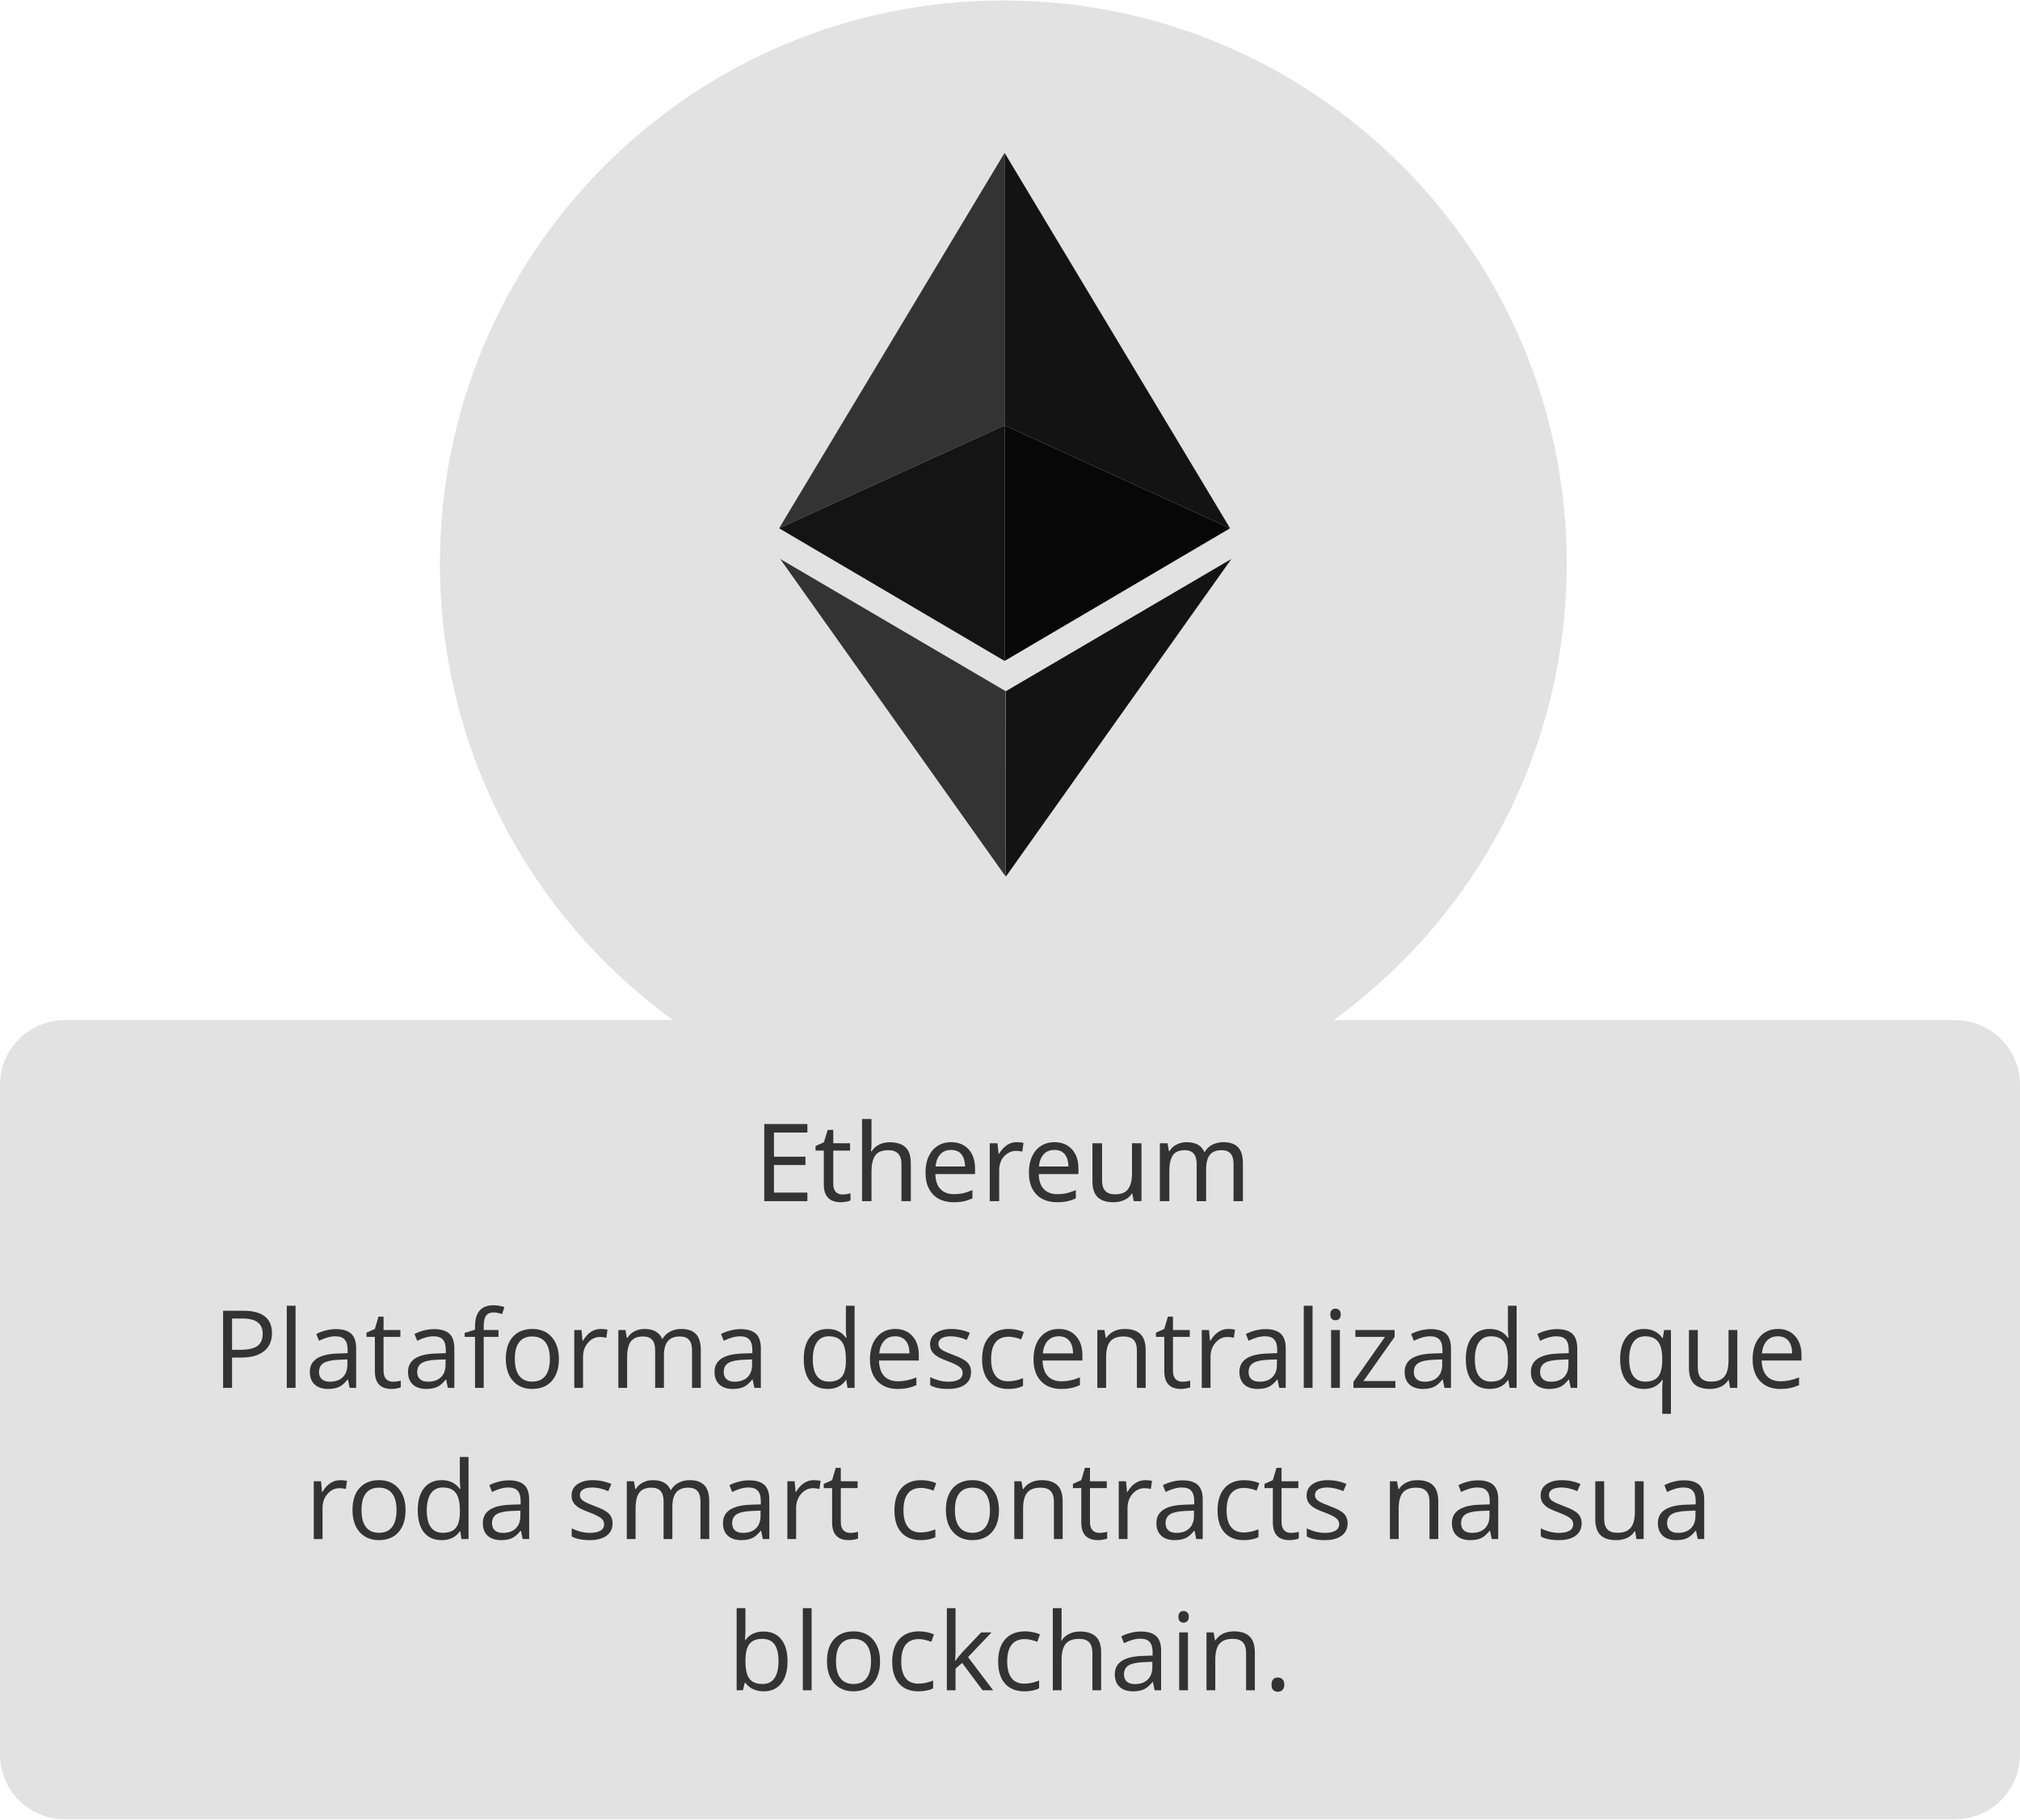
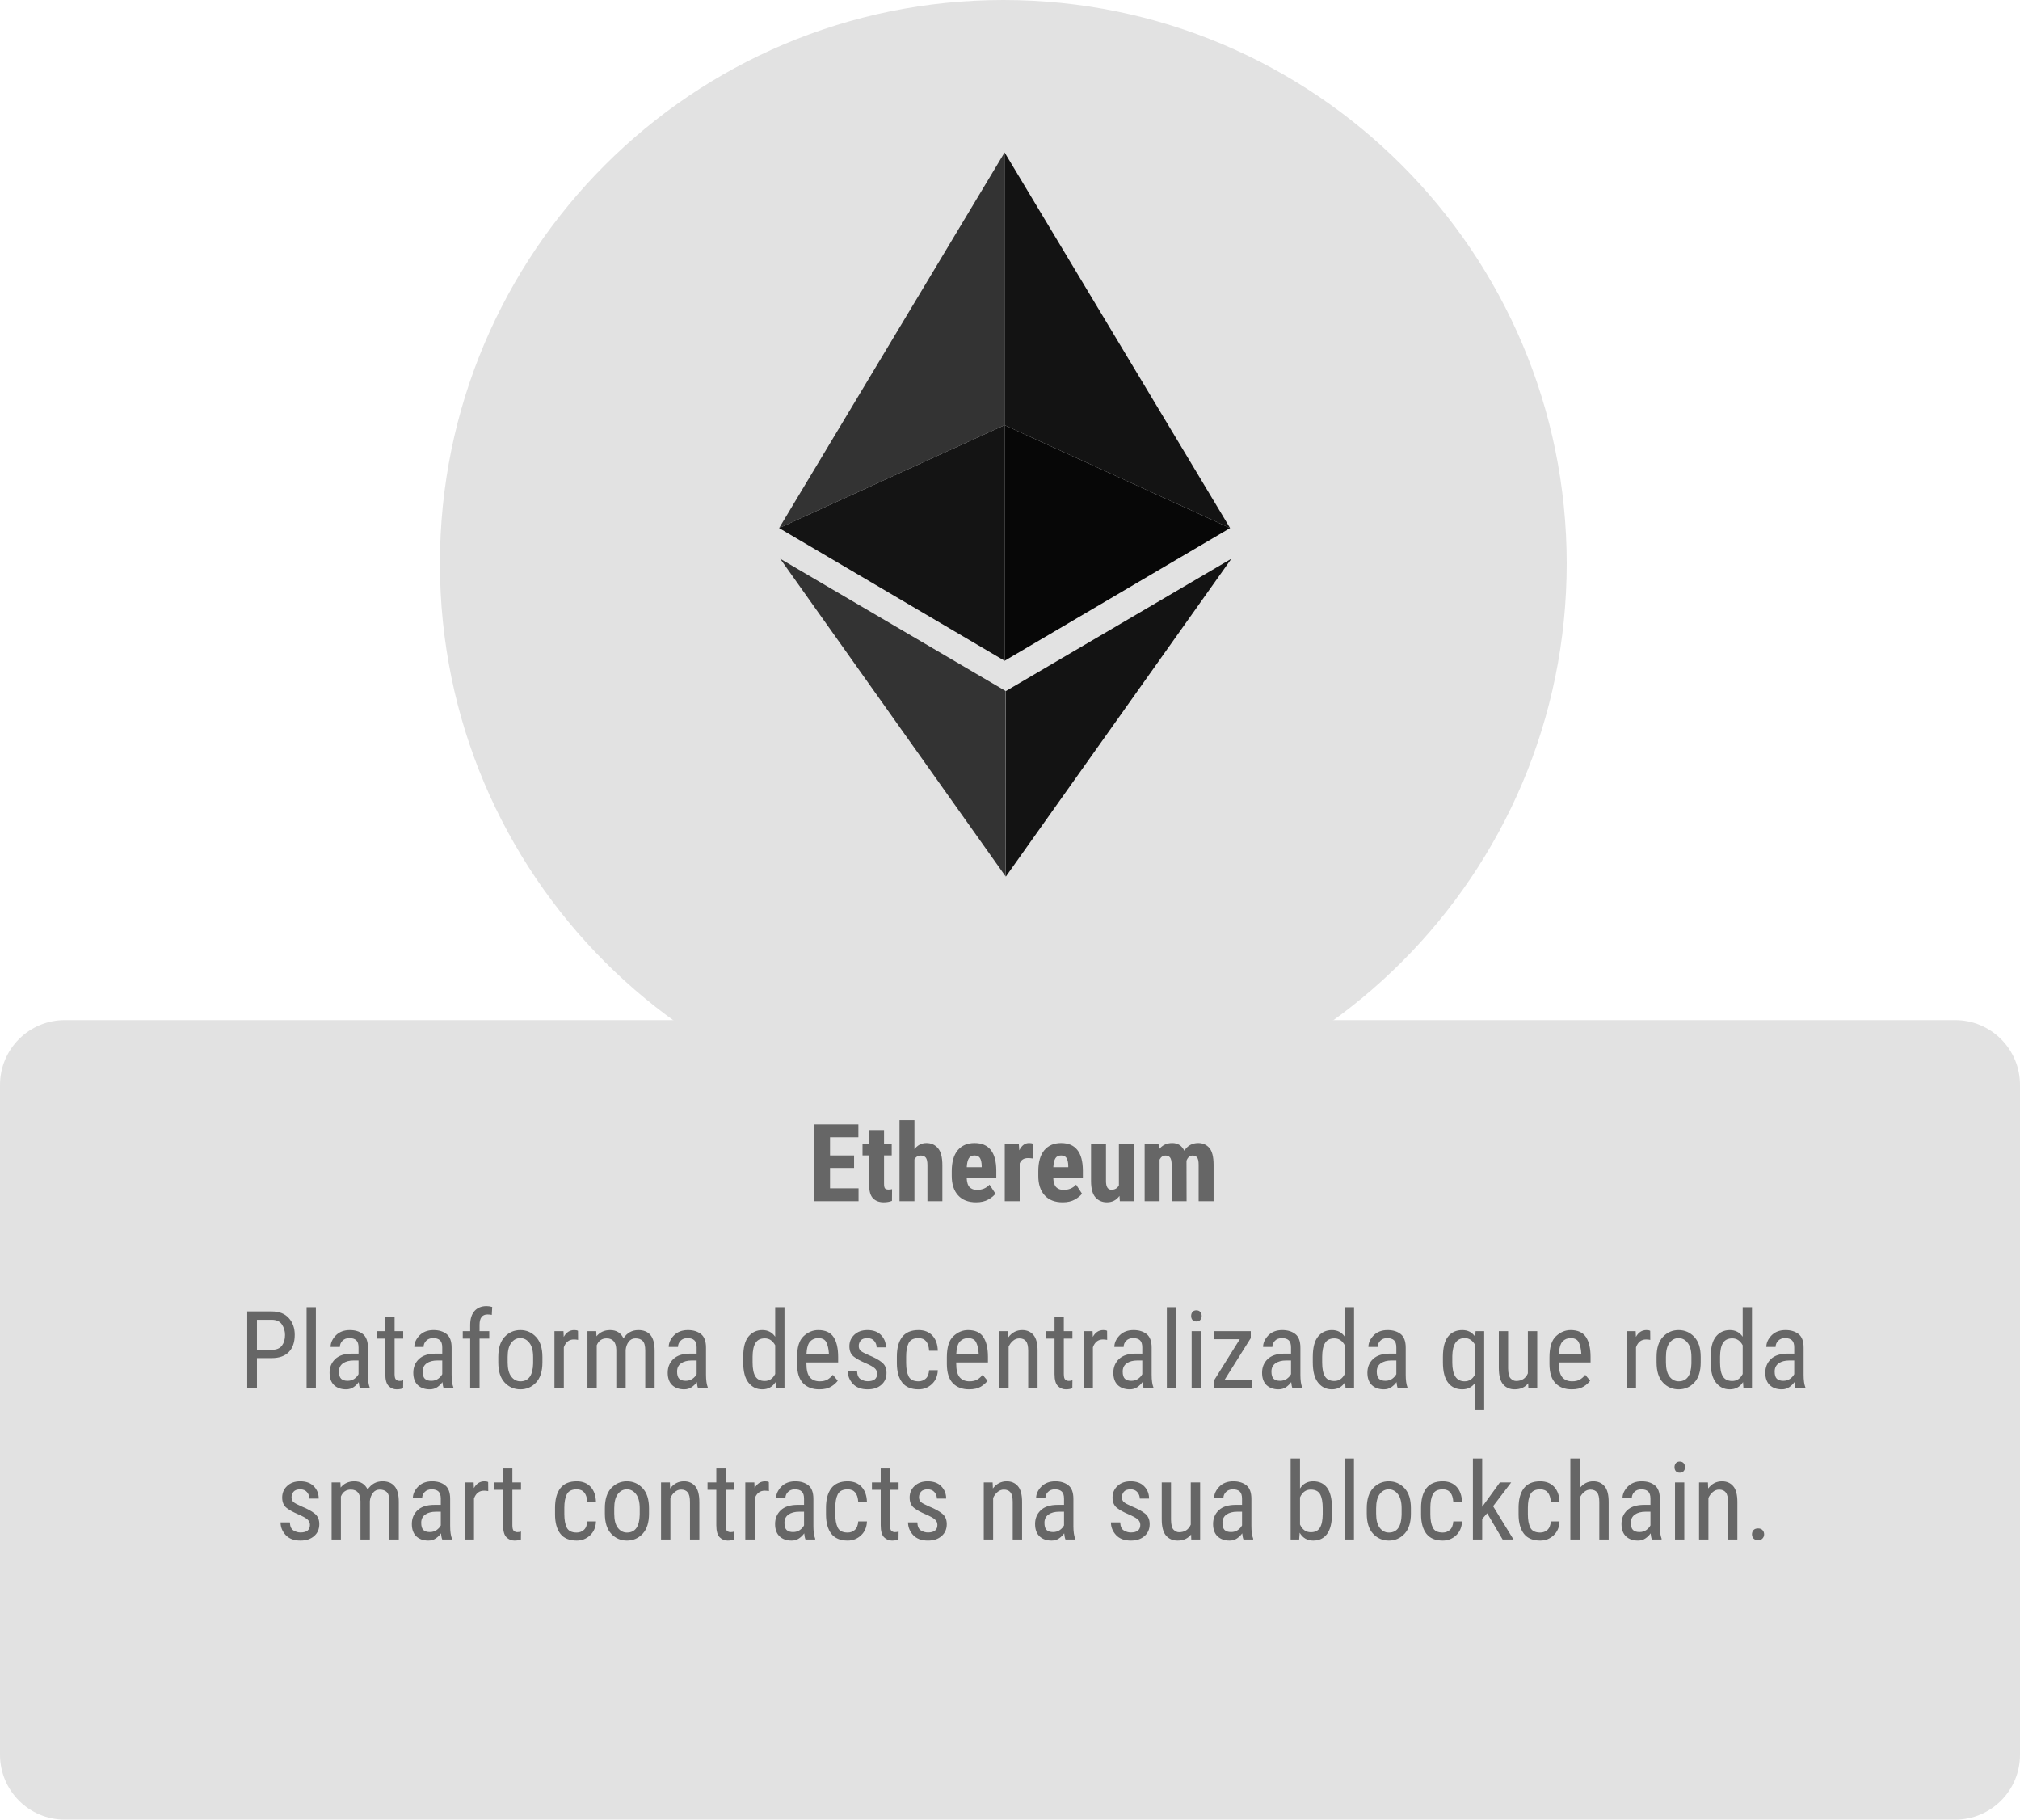
- <svg xmlns="http://www.w3.org/2000/svg" version="1.1" id="Layer_1" x="0px" y="0px" width="374px" height="336.917px" viewBox="0 0 374 336.917" enable-background="new 0 0 374 336.917" xml:space="preserve">
-   <circle fill="#E2E2E2" cx="185.762" cy="104.395" r="104.312" />
+ <svg xmlns="http://www.w3.org/2000/svg" version="1.1" id="Layer_1" x="0px" y="0px" width="374px" height="336.833px" viewBox="0 0 374 336.833" enable-background="new 0 0 374 336.833" xml:space="preserve">
+   <circle fill="#E2E2E2" cx="185.762" cy="104.312" r="104.312" />
+   <path fill="#E2E2E2" d="M374,324.833c0,6.627-5.373,12-12,12H12c-6.627,0-12-5.373-12-12v-124c0-6.627,5.373-12,12-12h350  c6.627,0,12,5.373,12,12V324.833z" />
  <g>
-     <path fill="#E2E2E2" d="M374,324.917c0,6.627-5.373,12-12,12H12c-6.627,0-12-5.373-12-12v-124c0-6.627,5.373-12,12-12h350   c6.627,0,12,5.373,12,12V324.917z" />
-     <g>
-       <text transform="matrix(1 0 0 1 139.564 222.4419)" fill="#333333" font-family="'OpenSans-Semibold'" font-size="20">Ethereum</text>
-     </g>
-     <g>
-       <rect x="28.666" y="241.819" fill="none" width="317" height="73" />
-       <text transform="matrix(1 0 0 1 39.3394 257.0181)">
-         <tspan x="0" y="0" fill="#333333" font-family="'OpenSans'" font-size="20">Plataforma descentralizada que </tspan>
-         <tspan x="17.036" y="28" fill="#333333" font-family="'OpenSans'" font-size="20">roda smart contracts na sua </tspan>
-         <tspan x="95.332" y="56" fill="#333333" font-family="'OpenSans'" font-size="20">blockchain.</tspan>
-       </text>
-     </g>
+     <text transform="matrix(1 0 0 1 149.647 222.3584)" fill="#666666" font-family="'Roboto Condensed'" font-weight="700" font-size="20">Ethereum</text>
  </g>
  <g>
-     <polygon fill="#333333" points="186,28.309 144.252,97.832 186,78.78  " />
-     <polygon fill="#131313" points="186,28.309 227.748,97.832 186,78.78  " />
-     <polygon fill="#070707" points="186,78.78 227.748,97.832 186,122.399  " />
-     <polygon fill="#141414" points="186,78.78 144.252,97.832 186,122.399  " />
-     <polygon fill="#333333" points="144.451,103.515 186.207,162.342 186.199,127.999  " />
-     <polygon fill="#131313" points="227.988,103.515 186.232,162.342 186.24,127.999  " />
+     <rect x="28.666" y="241.735" fill="none" width="317" height="73" />
+     <text transform="matrix(1 0 0 1 44.2417 256.9746)">
+       <tspan x="0" y="0" fill="#666666" font-family="'Roboto Condensed'" font-size="20">Plataforma descentralizada que roda </tspan>
+       <tspan x="6.724" y="28" fill="#666666" font-family="'Roboto Condensed'" font-size="20">smart contracts na sua blockchain.</tspan>
+     </text>
+   </g>
+   <g>
+     <polygon fill="#333333" points="186,28.225 144.252,97.749 186,78.696  " />
+     <polygon fill="#131313" points="186,28.225 227.748,97.749 186,78.696  " />
+     <polygon fill="#070707" points="186,78.696 227.748,97.749 186,122.316  " />
+     <polygon fill="#141414" points="186,78.696 144.252,97.749 186,122.316  " />
+     <polygon fill="#333333" points="144.451,103.431 186.207,162.259 186.199,127.915  " />
+     <polygon fill="#131313" points="227.988,103.431 186.232,162.259 186.24,127.915  " />
  </g>
</svg>
